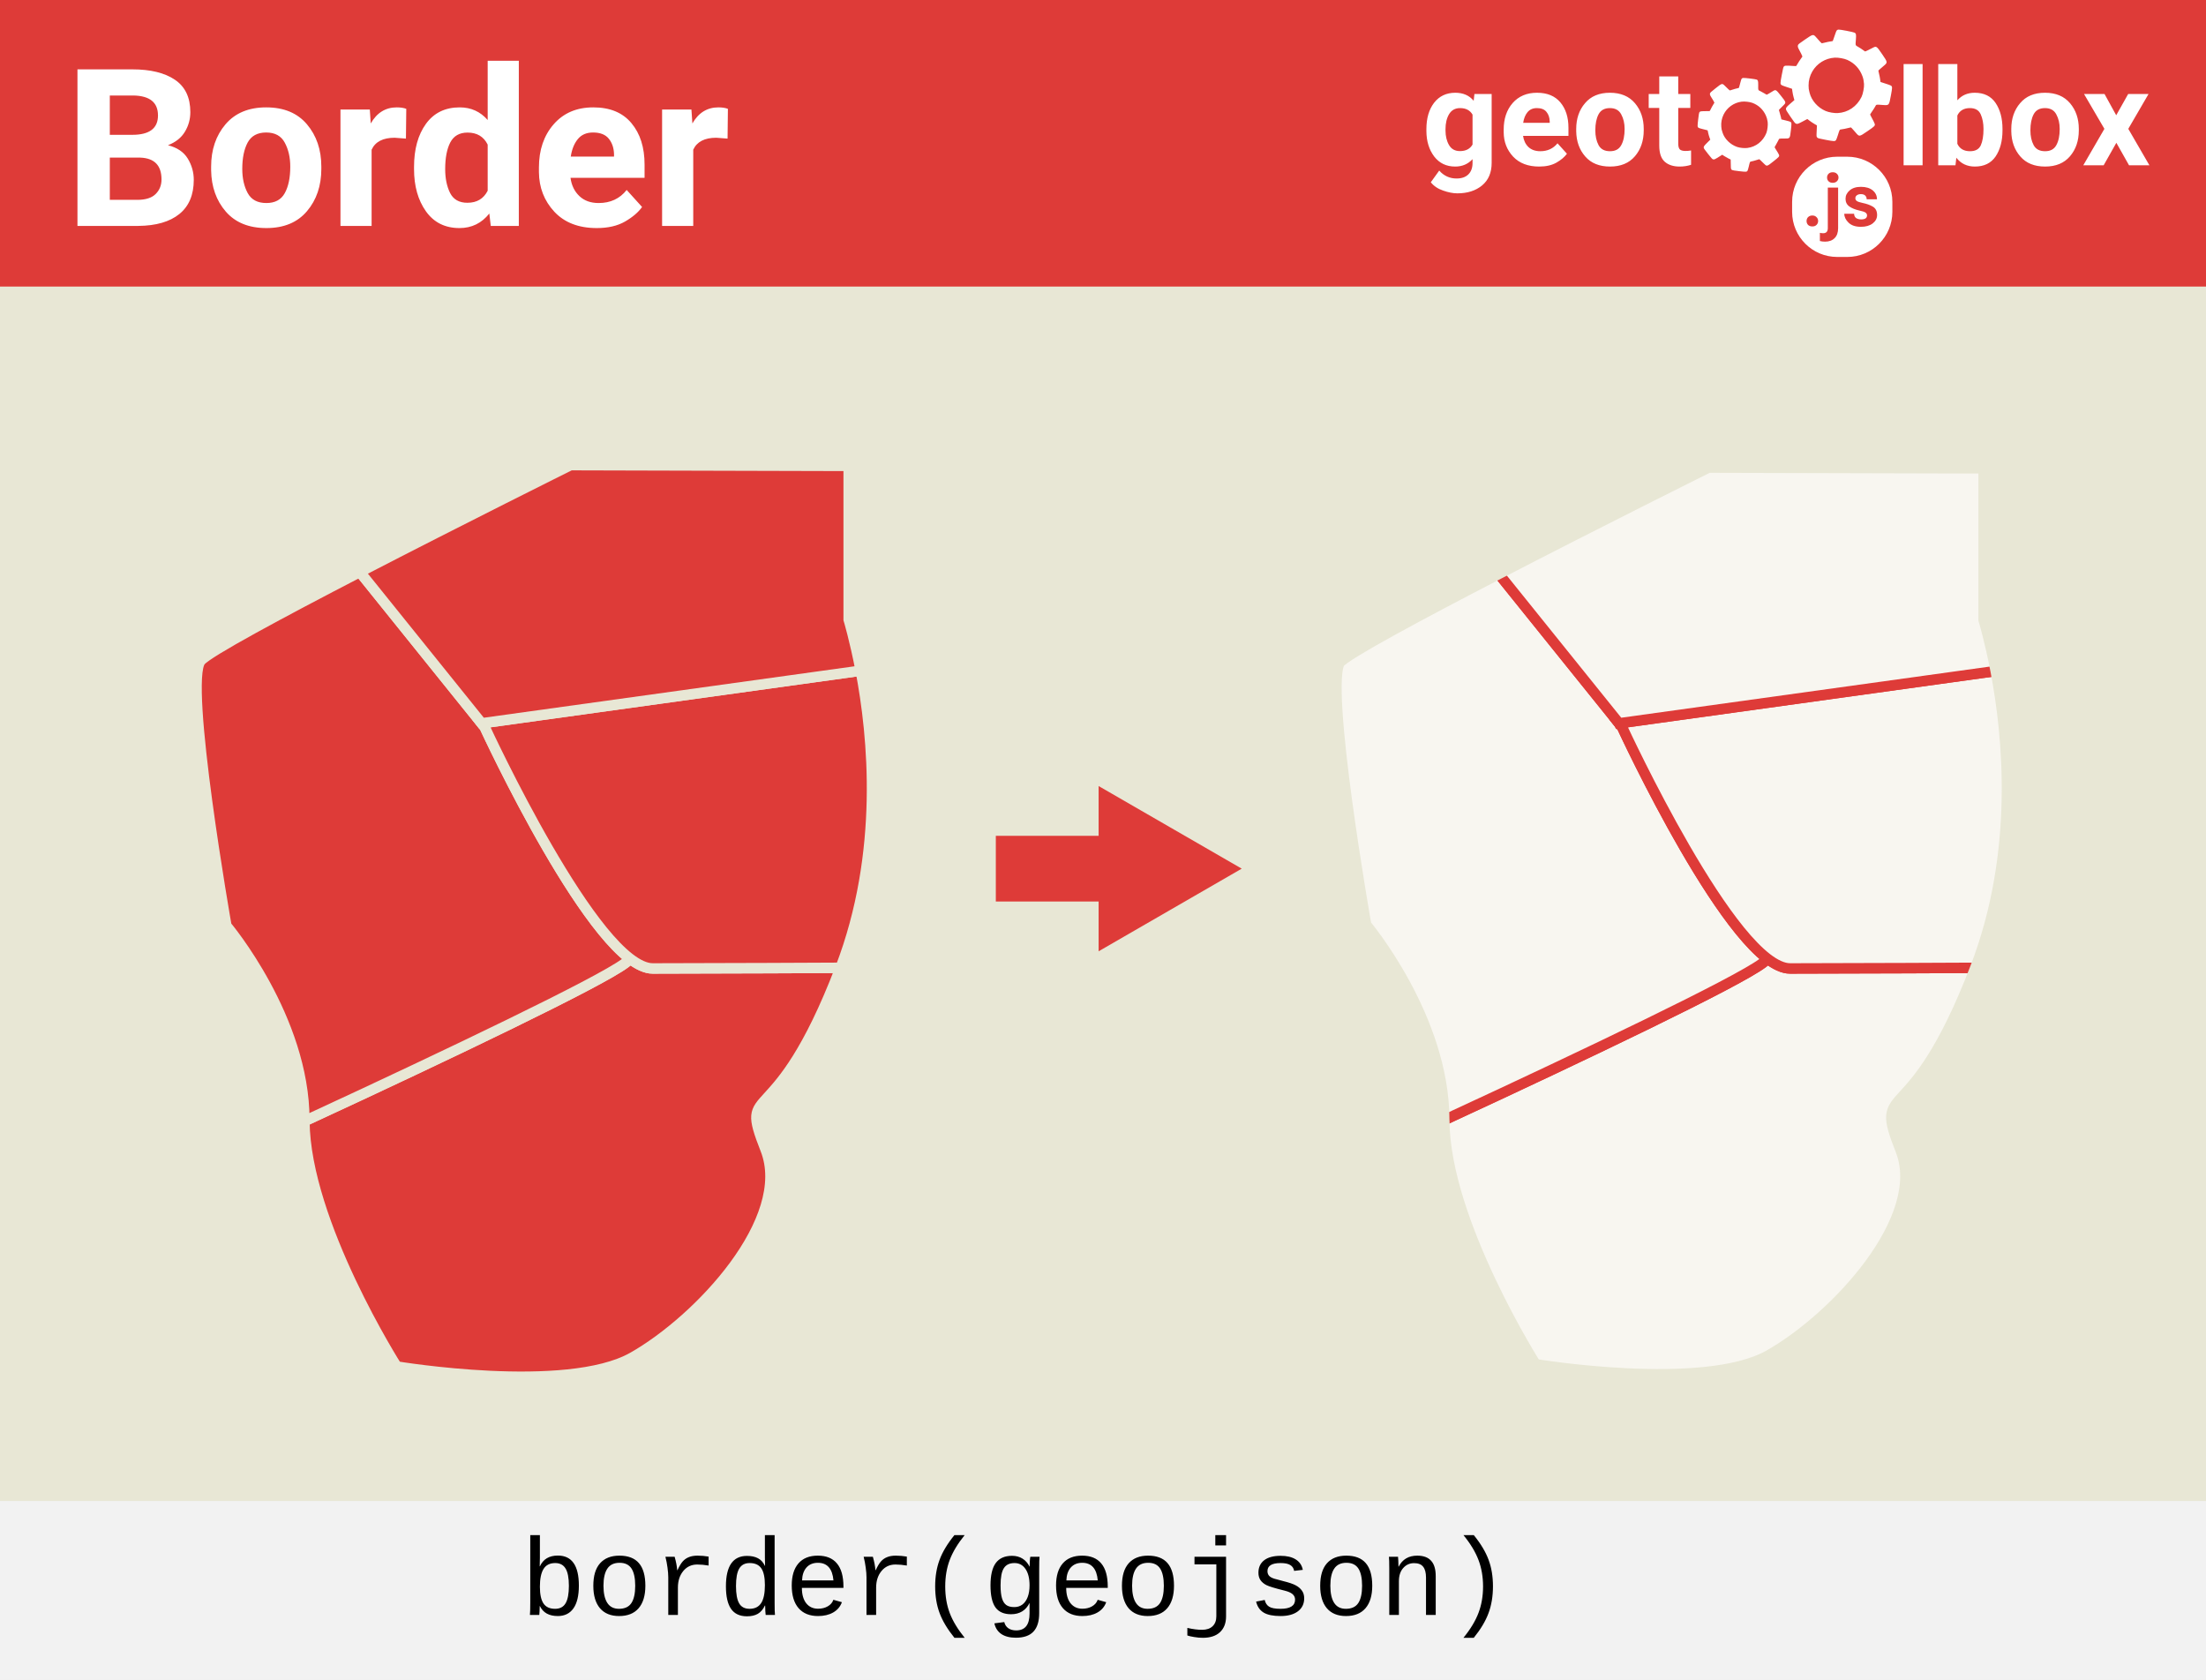
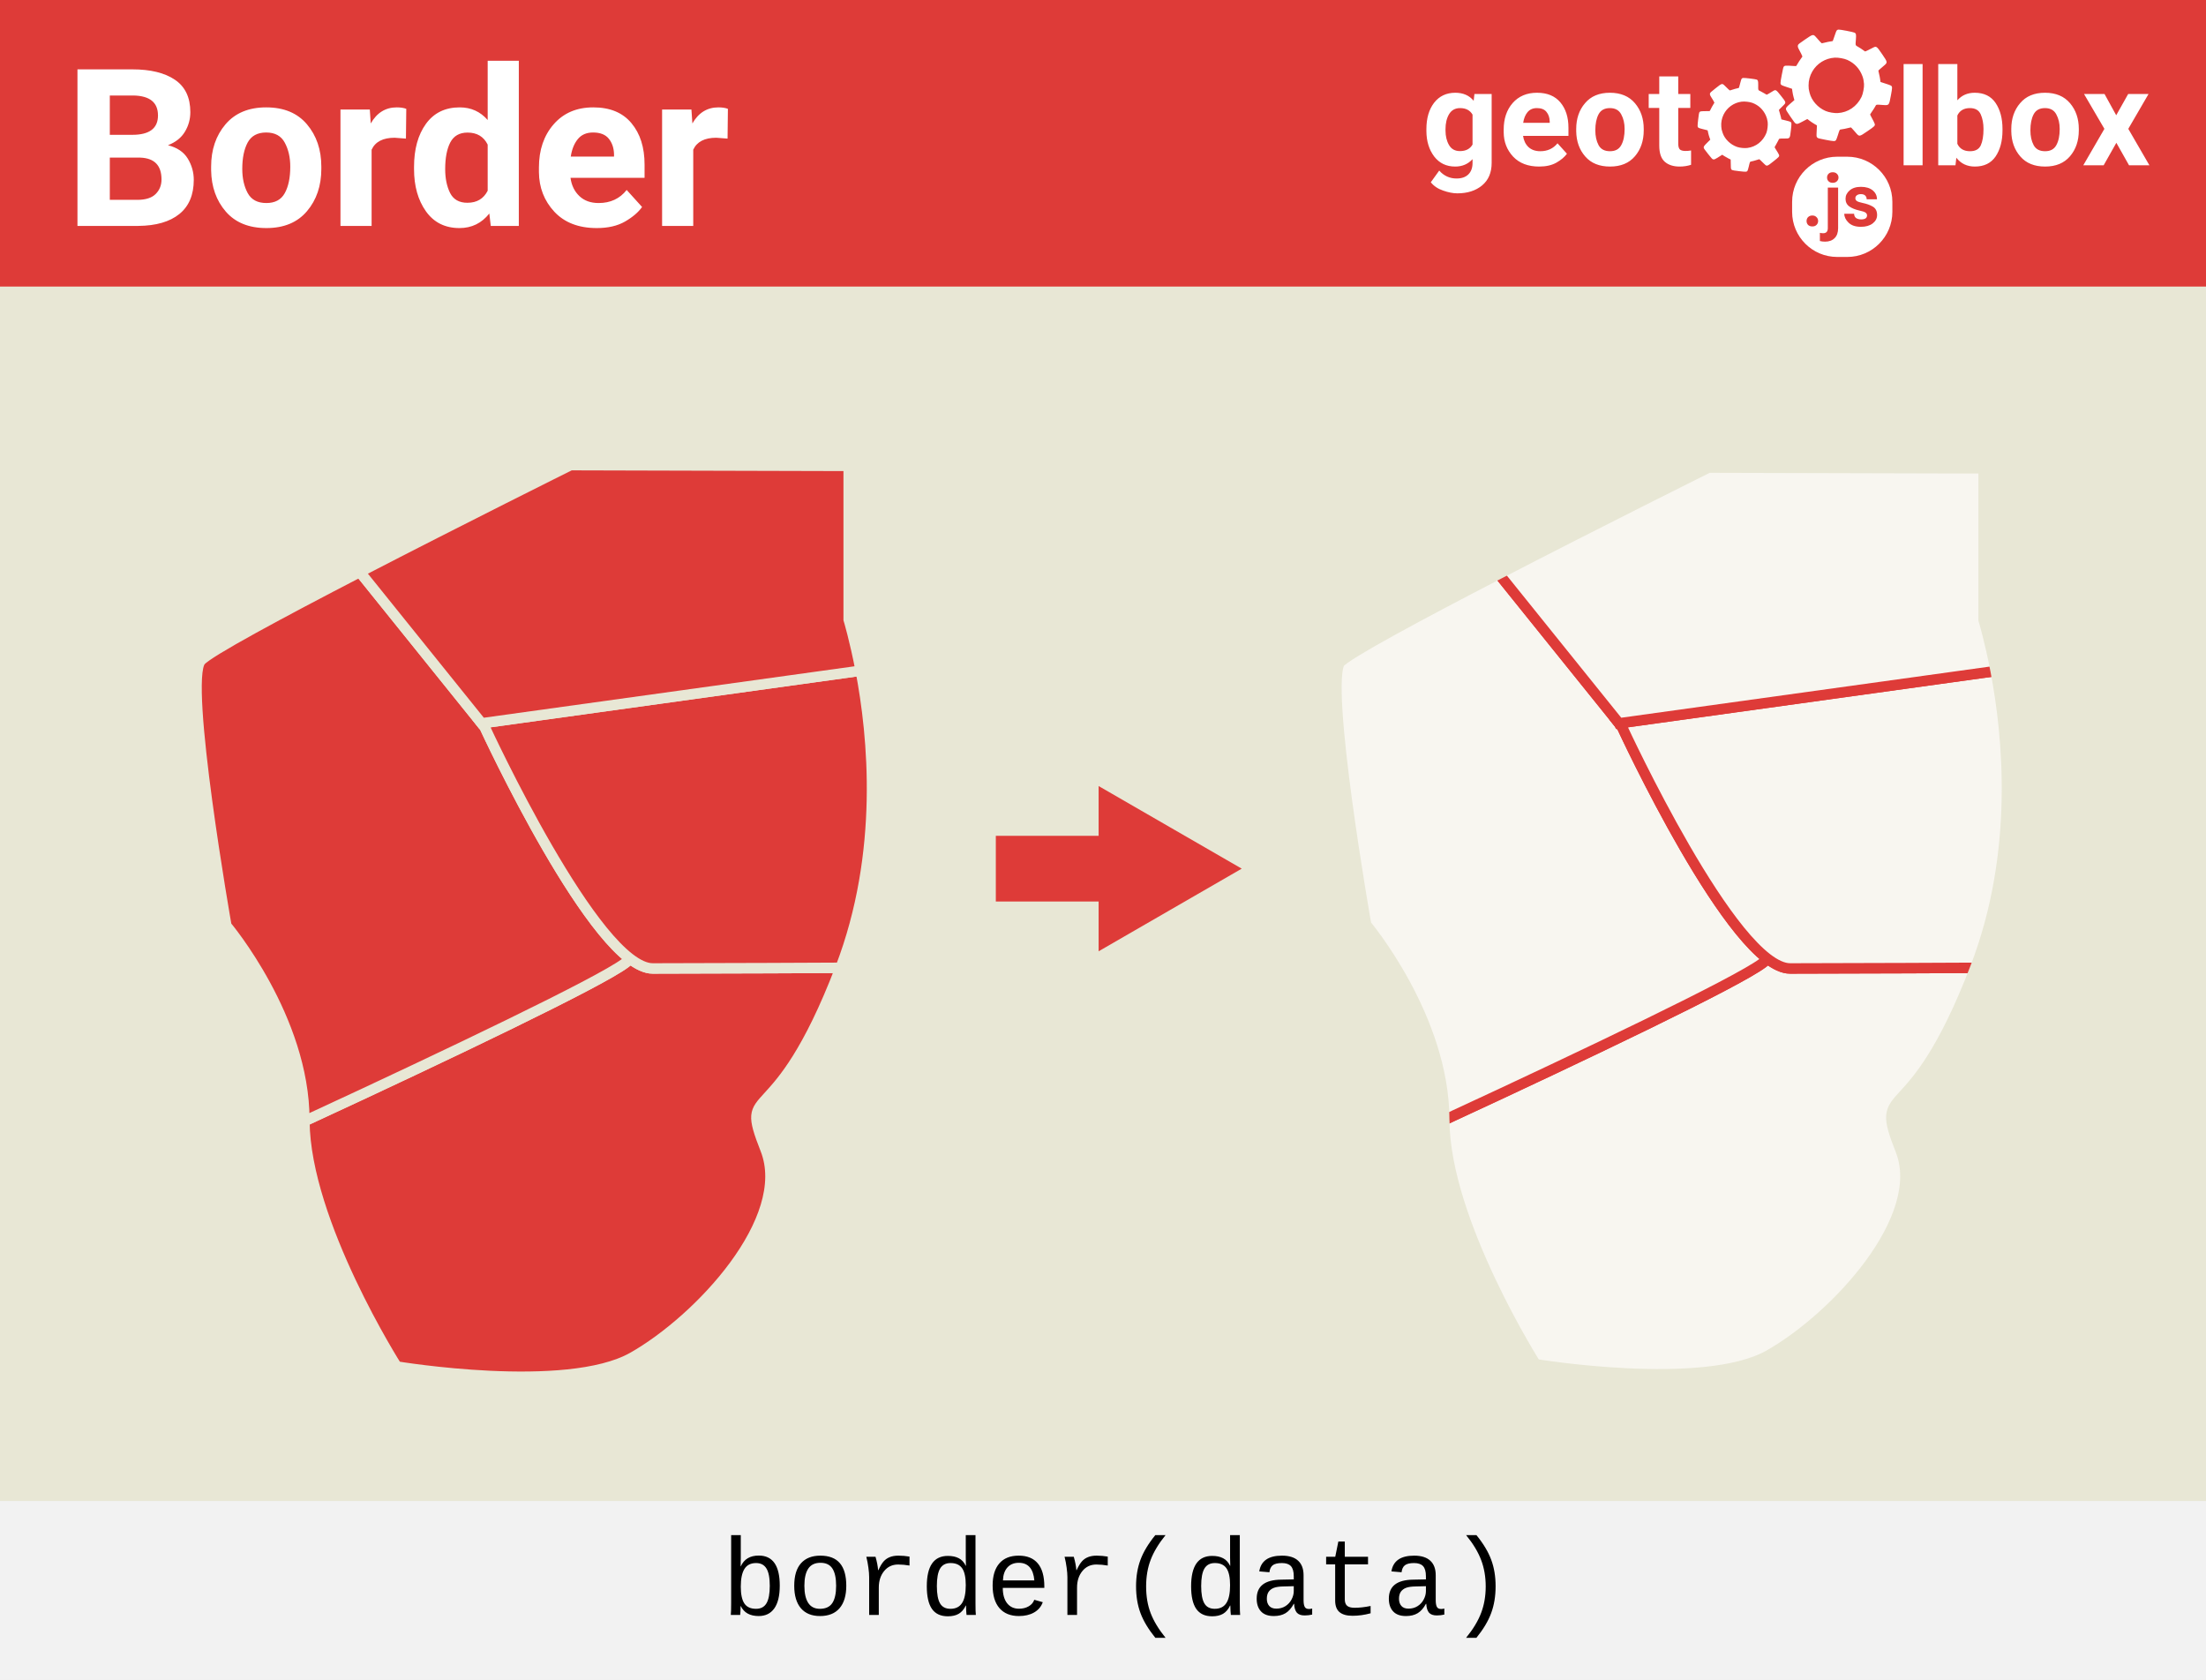
<svg xmlns="http://www.w3.org/2000/svg" width="400.679" viewBox="0 0 400.679 305.106" version="1.1" id="svg36" xml:space="preserve" height="305.106">
  <defs id="defs5">
    <pattern id="hatch" patternUnits="userSpaceOnUse" width="5" height="5" patternTransform="rotate(45)">
      <line x1="0" y1="5" x2="0" stroke="white" stroke-linejoin="butt" stroke-width="1.333" stroke-opacity="0.25" id="line2" />
    </pattern>
    <clipPath clipPathUnits="userSpaceOnUse" id="clipPath5154">
      <path d="m 464.017,-514.531 v 153.27 l -132.736,76.635 -132.736,-76.635 v -153.27 l 132.736,-76.635 z" stroke="none" fill="#c42727" id="path5156" style="fill:#edca3d;fill-opacity:1;stroke-width:1" />
    </clipPath>
    <clipPath clipPathUnits="userSpaceOnUse" id="clipPath5158">
      <path d="m 464.017,-514.531 v 153.27 l -132.736,76.635 -132.736,-76.635 v -153.27 l 132.736,-76.635 z" stroke="none" fill="#c42727" id="path5160" style="fill:#edca3d;fill-opacity:1;stroke-width:1" />
    </clipPath>
    <pattern id="hatch-2" patternUnits="userSpaceOnUse" width="5" height="5" patternTransform="rotate(45)">
      <line x1="0" y1="5" x2="0" stroke="white" stroke-linejoin="butt" stroke-width="1.333" stroke-opacity="0.25" id="line23905" />
    </pattern>
    <clipPath clipPathUnits="userSpaceOnUse" id="clipPath11782">
      <circle style="fill:#ffffff;fill-opacity:0.436;stroke:none;stroke-width:1.9;stroke-dasharray:none;stroke-opacity:1;stop-color:#000000" id="circle11784" cx="-183.785" cy="123.71" r="57.799" />
    </clipPath>
  </defs>
  <clipPath id="sphere">
    <path d="M 33.181,213.598 C 30.052,209.243 26.923,204.622 25.358,202.311 23.793,200 23.793,200 23.793,200 c 0,0 0,0 0,0 0,0 0,0 0,0 0,0 0,0 0,0 0,0 0,0 0,0 0,0 0,0 0,0 0,0 0,0 0,0 0,0 0,0 0,0 0,0 0,0 0,0 0,0 0,0 0,0 0,0 0,0 0,0 0,0 0,0 0,0 0,0 0,0 0,0 0,0 0,0 0,0 0,0 0,0 0,0 0,0 0,0 0,0 0,0 0,0 0,0 0,0 0,0 0,0 0,0 0,0 0,0 0,0 0,0 0,0 0,0 0,0 0,0 0,0 0,0 0,0 0,0 0,0 0,0 0,0 0,0 0,0 0,0 0,0 0,0 0,0 0,0 0,0 0,0 0,0 0,0 0,0 0,0 0,0 0,0 0,0 0,0 0,0 0,0 0,0 0,0 0,0 0,0 0,0 0,0 0,0 0,0 0,0 0,0 0,0 0,0 0,0 0,0 0,0 0,0 0,0 0,0 0,0 0,0 0,0 0,0 0,0 0,0 0,0 0,0 0,0 0,0 0,0 0,0 0.112,-0.175 0.112,-0.175 0.335,-0.524 1.999,-2.972 1.664,-2.449 4.77,-6.997 7.876,-11.285 3.106,-4.288 6.212,-8.315 9.317,-12.113 3.106,-3.799 6.212,-7.369 9.317,-10.737 3.106,-3.368 6.212,-6.533 9.317,-9.517 3.106,-2.984 6.212,-5.786 9.317,-8.423 3.106,-2.637 6.212,-5.11 9.317,-7.431 3.106,-2.322 6.212,-4.493 9.317,-6.524 3.106,-2.031 6.212,-3.923 9.317,-5.685 3.106,-1.762 6.212,-3.393 9.317,-4.901 3.106,-1.509 6.212,-2.894 9.317,-4.164 3.106,-1.269 6.212,-2.422 9.317,-3.463 3.106,-1.041 6.212,-1.971 9.317,-2.792 3.106,-0.822 6.212,-1.535 9.317,-2.144 3.106,-0.609 6.212,-1.113 9.317,-1.513 3.106,-0.401 6.212,-0.699 9.317,-0.895 3.106,-0.196 6.212,-0.29 9.317,-0.283 3.106,0.007 6.212,0.116 9.317,0.327 3.106,0.211 6.212,0.523 9.317,0.939 3.106,0.416 6.212,0.934 9.317,1.558 3.106,0.624 6.212,1.353 9.317,2.19 3.106,0.837 6.212,1.782 9.317,2.84 3.106,1.057 6.212,2.226 9.317,3.512 3.106,1.286 6.212,2.689 9.317,4.215 3.106,1.526 6.212,3.176 9.317,4.956 3.106,1.78 6.212,3.691 9.317,5.743 3.106,2.051 6.212,4.243 9.317,6.587 3.106,2.343 6.212,4.839 9.317,7.5 3.106,2.661 6.212,5.488 9.317,8.498 3.106,3.01 6.212,6.203 9.317,9.6 3.106,3.397 6.212,6.998 9.317,10.83 3.106,3.832 6.212,7.894 9.317,12.219 3.106,4.326 6.212,8.915 7.764,11.209 C 322.617,200 322.617,200 322.617,200 c 0,0 0,0 0,0 0,0 0,0 0,0 0,0 0,0 0,0 0,0 0,0 0,0 0,0 0,0 0,0 0,0 0,0 0,0 0,0 0,0 0,0 0,0 0,0 0,0 0,0 0,0 0,0 0,0 0,0 0,0 0,0 0,0 0,0 0,0 0,0 0,0 0,0 0,0 0,0 0,0 0,0 0,0 0,0 0,0 0,0 0,0 0,0 0,0 0,0 0,0 0,0 0,0 0,0 0,0 0,0 0,0 0,0 0,0 0,0 0,0 0,0 0,0 0,0 0,0 0,0 0,0 0,0 0,0 0,0 0,0 0,0 0,0 0,0 0,0 0,0 0,0 0,0 0,0 0,0 0,0 0,0 0,0 0,0 0,0 0,0 0,0 0,0 0,0 0,0 0,0 0,0 0,0 0,0 0,0 0,0 0,0 0,0 0,0 0,0 0,0 0,0 0,0 0,0 0,0 0,0 0,0 0,0 0,0 0,0 0,0 0,0 0,0 0,0 0,0 0,0 0,0 0,0 0,0 0,0 0,0 0,0 0,0 -0.119,0.186 -0.119,0.186 -0.357,0.558 -1.931,2.882 -1.574,2.324 -4.484,6.599 -7.393,10.643 -2.91,4.044 -5.819,7.858 -8.729,11.468 -2.91,3.61 -5.819,7.017 -8.729,10.242 -2.91,3.225 -5.819,6.269 -8.729,9.149 -2.91,2.88 -5.819,5.597 -8.729,8.164 -2.91,2.568 -5.819,4.986 -8.729,7.269 -2.91,2.282 -5.819,4.428 -8.729,6.447 -2.91,2.019 -5.819,3.911 -8.729,5.686 -2.91,1.774 -5.819,3.43 -8.729,4.975 -2.91,1.545 -5.819,2.978 -8.729,4.306 -2.91,1.328 -5.819,2.55 -8.729,3.672 -2.91,1.122 -5.819,2.142 -8.729,3.066 -2.91,0.924 -5.819,1.75 -8.729,2.483 -2.91,0.732 -5.819,1.371 -8.729,1.917 -2.91,0.546 -5.819,1.001 -8.729,1.365 -2.91,0.364 -5.819,0.638 -8.729,0.823 -2.91,0.185 -5.819,0.28 -8.729,0.286 -2.91,0.006 -5.819,-0.077 -8.729,-0.249 -2.91,-0.172 -5.819,-0.434 -8.729,-0.786 -2.91,-0.352 -5.819,-0.794 -8.729,-1.328 -2.91,-0.534 -5.819,-1.159 -8.729,-1.879 -2.91,-0.719 -5.819,-1.533 -8.729,-2.443 -2.91,-0.91 -5.819,-1.917 -8.729,-3.025 -2.91,-1.108 -5.819,-2.316 -8.729,-3.629 -2.91,-1.313 -5.819,-2.732 -8.729,-4.261 -2.91,-1.529 -5.819,-3.17 -8.729,-4.928 -2.91,-1.758 -5.819,-3.633 -8.729,-5.635 -2.91,-2.001 -5.819,-4.129 -8.729,-6.392 -2.91,-2.263 -5.819,-4.662 -8.729,-7.21 -2.91,-2.547 -5.819,-5.242 -8.729,-8.1 -2.91,-2.857 -5.819,-5.877 -8.729,-9.078 -2.91,-3.2 -5.819,-6.58 -8.839,-10.314 -3.02,-3.734 -6.149,-7.821 -9.278,-12.176" id="path27" />
  </clipPath>
  <rect style="fill:#e8e7d5;fill-opacity:1;stroke-width:1;stop-color:#000000" id="rect1361" width="400.679" height="272.67" x="0" y="0" rx="0" ry="0" />
  <rect style="fill:#f2f2f2;fill-opacity:1;stroke-width:1;stop-color:#000000" id="rect1361-4" width="400.679" height="32.436" x="2.2351742e-06" y="272.67" rx="0" ry="0" />
  <rect style="fill:#de3b38;fill-opacity:1;stroke-width:1;stop-color:#000000" id="rect1361-3" width="400.679" height="52.05" x="0" y="4.8941189e-07" rx="0" ry="0" />
  <g id="g4389" transform="matrix(1.461614,0,0,1.461614,-190.8129,-13.73757)" style="stroke-width:0.684">
    <text xml:space="preserve" style="font-style:normal;font-weight:normal;font-size:16.761px;line-height:1.25;font-family:sans-serif;fill:#ffffff;fill-opacity:1;stroke:none;stroke-width:0.684" x="307.244" y="29.942" id="text1454-9-2-2">
      <tspan id="tspan1452-3-6-0" x="307.244" y="29.942" style="font-style:normal;font-variant:normal;font-weight:bold;font-stretch:normal;font-family:Roboto;-inkscape-font-specification:'Roboto Bold';fill:#ffffff;fill-opacity:1;stroke-width:0.684">geot      lbox</tspan>
    </text>
    <path style="fill:#ffffff;fill-opacity:1;stroke-width:0.684" d="m 345.795,30.528 c -0.134,-0.078 -0.152,-0.133 -0.159,-0.479 -0.004,-0.179 -0.01,-0.438 -0.013,-0.575 l -0.007,-0.25 -0.27,-0.131 c -0.149,-0.072 -0.385,-0.206 -0.524,-0.297 l -0.254,-0.166 -0.419,0.262 c -0.526,0.328 -0.581,0.351 -0.728,0.306 -0.098,-0.03 -0.184,-0.123 -0.63,-0.687 -0.433,-0.547 -0.518,-0.67 -0.524,-0.762 -0.01,-0.153 0.049,-0.234 0.464,-0.646 l 0.351,-0.348 -0.102,-0.283 c -0.056,-0.156 -0.13,-0.416 -0.164,-0.578 l -0.062,-0.294 -0.114,-0.033 c -0.063,-0.018 -0.298,-0.078 -0.524,-0.132 -0.225,-0.054 -0.444,-0.122 -0.486,-0.15 -0.152,-0.102 -0.155,-0.162 -0.053,-1.038 0.064,-0.55 0.107,-0.824 0.137,-0.874 0.092,-0.152 0.169,-0.164 1.048,-0.163 0.13,2.3e-4 0.248,-0.009 0.262,-0.022 0.014,-0.012 0.075,-0.131 0.137,-0.265 0.061,-0.134 0.183,-0.354 0.271,-0.49 0.088,-0.136 0.161,-0.26 0.163,-0.275 0.003,-0.028 -0.243,-0.452 -0.43,-0.742 -0.121,-0.188 -0.15,-0.301 -0.111,-0.429 0.025,-0.081 0.157,-0.199 0.686,-0.618 0.815,-0.644 0.813,-0.644 1.169,-0.291 0.412,0.408 0.573,0.557 0.605,0.561 0.019,0.002 0.13,-0.031 0.246,-0.074 0.198,-0.072 0.586,-0.178 0.797,-0.218 0.101,-0.019 0.08,0.039 0.303,-0.826 0.09,-0.35 0.131,-0.408 0.308,-0.435 0.16,-0.025 1.57,0.146 1.693,0.206 0.153,0.073 0.18,0.181 0.177,0.688 -0.004,0.672 -0.031,0.606 0.318,0.775 0.164,0.079 0.389,0.204 0.5,0.278 0.111,0.073 0.216,0.135 0.234,0.137 0.029,0.003 0.283,-0.142 0.756,-0.433 0.378,-0.232 0.391,-0.225 1.03,0.581 0.657,0.829 0.655,0.823 0.257,1.213 -0.451,0.441 -0.516,0.51 -0.52,0.545 -0.003,0.02 0.041,0.169 0.095,0.331 0.055,0.162 0.123,0.412 0.152,0.556 0.029,0.144 0.054,0.266 0.057,0.271 0.003,0.005 0.239,0.064 0.525,0.13 0.286,0.066 0.555,0.144 0.597,0.172 0.154,0.103 0.158,0.19 0.059,1.045 -0.124,1.066 -0.097,1.033 -0.817,1.034 -0.695,8.41e-4 -0.627,-0.021 -0.749,0.246 -0.058,0.127 -0.183,0.354 -0.277,0.506 -0.095,0.151 -0.174,0.292 -0.176,0.313 -0.003,0.021 0.033,0.096 0.078,0.167 0.281,0.44 0.431,0.694 0.462,0.781 0.074,0.205 0.032,0.255 -0.688,0.824 -0.844,0.667 -0.803,0.659 -1.23,0.236 -0.126,-0.125 -0.248,-0.246 -0.27,-0.269 -0.13,-0.131 -0.243,-0.23 -0.266,-0.233 -0.015,-0.002 -0.128,0.032 -0.252,0.076 -0.212,0.074 -0.594,0.178 -0.796,0.216 -0.108,0.02 -0.115,0.036 -0.256,0.639 -0.054,0.233 -0.123,0.46 -0.153,0.504 -0.099,0.146 -0.187,0.15 -1.046,0.049 -0.575,-0.068 -0.802,-0.105 -0.865,-0.141 z m 1.898,-2.741 c 1.074,-0.141 1.939,-0.823 2.36,-1.861 0.129,-0.318 0.214,-1.039 0.161,-1.373 -0.054,-0.346 -0.112,-0.552 -0.222,-0.795 -0.342,-0.757 -0.921,-1.298 -1.692,-1.581 -0.342,-0.126 -0.967,-0.192 -1.338,-0.142 -0.97,0.131 -1.806,0.734 -2.231,1.61 -0.227,0.468 -0.323,0.983 -0.281,1.5 0.026,0.311 0.04,0.376 0.159,0.741 0.26,0.792 0.962,1.482 1.806,1.773 0.339,0.117 0.916,0.175 1.278,0.127 z" id="path4256-1" />
    <path style="fill:#ffffff;fill-opacity:1;stroke-width:0.684" d="m 356.44,26.545 c -0.152,-0.104 -0.169,-0.171 -0.149,-0.582 0.011,-0.213 0.025,-0.521 0.032,-0.684 l 0.013,-0.297 -0.31,-0.179 c -0.171,-0.098 -0.439,-0.277 -0.597,-0.397 l -0.287,-0.218 -0.52,0.276 c -0.651,0.345 -0.719,0.368 -0.89,0.302 -0.114,-0.044 -0.208,-0.162 -0.69,-0.868 -0.468,-0.685 -0.558,-0.838 -0.557,-0.949 0.001,-0.182 0.078,-0.274 0.605,-0.728 l 0.445,-0.384 -0.097,-0.345 c -0.053,-0.19 -0.119,-0.504 -0.146,-0.699 l -0.049,-0.355 -0.132,-0.049 c -0.073,-0.027 -0.348,-0.117 -0.61,-0.201 -0.263,-0.084 -0.517,-0.182 -0.564,-0.219 -0.172,-0.134 -0.17,-0.205 0.024,-1.236 0.122,-0.647 0.196,-0.97 0.236,-1.026 0.122,-0.173 0.215,-0.181 1.257,-0.105 0.154,0.011 0.295,0.009 0.313,-0.004 0.018,-0.013 0.101,-0.15 0.185,-0.303 0.084,-0.153 0.247,-0.405 0.363,-0.559 0.116,-0.154 0.213,-0.295 0.217,-0.313 0.006,-0.033 -0.25,-0.557 -0.448,-0.917 -0.128,-0.233 -0.153,-0.37 -0.096,-0.518 0.037,-0.094 0.202,-0.223 0.866,-0.676 1.021,-0.696 1.019,-0.696 1.412,-0.248 0.455,0.519 0.634,0.71 0.671,0.717 0.022,0.004 0.156,-0.026 0.299,-0.067 0.241,-0.069 0.71,-0.163 0.965,-0.192 0.122,-0.014 0.091,0.053 0.429,-0.955 0.137,-0.408 0.19,-0.473 0.402,-0.491 0.192,-0.016 1.851,0.305 1.992,0.386 0.175,0.1 0.199,0.23 0.153,0.832 -0.061,0.797 -0.088,0.717 0.312,0.947 0.188,0.108 0.444,0.275 0.57,0.372 0.126,0.096 0.245,0.179 0.266,0.183 0.034,0.006 0.348,-0.145 0.934,-0.45 0.469,-0.244 0.483,-0.234 1.174,0.776 0.71,1.039 0.709,1.032 0.203,1.461 -0.572,0.486 -0.656,0.562 -0.663,0.604 -0.005,0.024 0.034,0.204 0.085,0.401 0.051,0.196 0.111,0.499 0.133,0.672 0.022,0.173 0.042,0.32 0.044,0.327 0.003,0.006 0.278,0.096 0.612,0.198 0.334,0.103 0.646,0.217 0.694,0.254 0.174,0.136 0.172,0.239 -0.018,1.245 -0.237,1.255 -0.202,1.218 -1.056,1.158 -0.825,-0.057 -0.742,-0.078 -0.91,0.229 -0.079,0.146 -0.247,0.405 -0.371,0.577 -0.125,0.172 -0.231,0.332 -0.236,0.357 -0.005,0.024 0.031,0.117 0.079,0.205 0.296,0.546 0.453,0.86 0.483,0.965 0.071,0.249 0.016,0.306 -0.886,0.92 -1.057,0.721 -1.008,0.715 -1.479,0.177 -0.139,-0.159 -0.273,-0.313 -0.298,-0.341 -0.143,-0.167 -0.269,-0.294 -0.296,-0.299 -0.017,-0.003 -0.155,0.028 -0.305,0.069 -0.258,0.071 -0.72,0.161 -0.963,0.189 -0.13,0.015 -0.139,0.033 -0.357,0.737 -0.084,0.272 -0.185,0.535 -0.224,0.585 -0.129,0.165 -0.235,0.163 -1.246,-0.029 -0.677,-0.129 -0.944,-0.192 -1.015,-0.24 z m 2.483,-3.094 c 1.287,-0.077 2.37,-0.814 2.957,-2.01 0.18,-0.367 0.341,-1.215 0.306,-1.616 -0.035,-0.416 -0.086,-0.665 -0.196,-0.962 -0.343,-0.927 -0.985,-1.617 -1.875,-2.018 -0.396,-0.178 -1.131,-0.309 -1.576,-0.281 -1.162,0.074 -2.206,0.72 -2.783,1.723 -0.309,0.536 -0.466,1.14 -0.459,1.757 0.004,0.372 0.015,0.45 0.127,0.893 0.242,0.962 1.018,1.84 1.994,2.256 0.393,0.168 1.072,0.284 1.506,0.258 z" id="path4256-1-8-9" />
    <rect style="font-variation-settings:normal;fill:#ffffff;fill-opacity:1;stroke:none;stroke-width:13.684;stroke-linecap:round;stroke-linejoin:round;stroke-miterlimit:4;stroke-dasharray:none;stroke-dashoffset:0;stroke-opacity:1;stop-color:#000000" id="rect24426" width="12.457" height="12.457" x="353.252" y="28.874" ry="5.603" rx="5.603" />
    <text xml:space="preserve" style="font-style:normal;font-weight:normal;font-size:9.066px;line-height:1.25;font-family:sans-serif;fill:#de3b38;fill-opacity:1;stroke:none;stroke-width:0.684" x="354.485" y="37.494" id="text24706">
      <tspan id="tspan24704" x="354.485" y="37.494" style="font-style:normal;font-variant:normal;font-weight:bold;font-stretch:normal;font-size:9.066px;font-family:Roboto;-inkscape-font-specification:'Roboto Bold';fill:#de3b38;fill-opacity:1;stroke-width:0.684">.js</tspan>
    </text>
  </g>
  <text xml:space="preserve" style="font-style:normal;font-weight:normal;font-size:40px;line-height:1.25;font-family:sans-serif;fill:#ffffff;fill-opacity:1;stroke:none;stroke-width:1" x="11.524" y="41.035" id="text1624">
    <tspan id="tspan1622" x="11.524" y="41.035" style="font-style:normal;font-variant:normal;font-weight:bold;font-stretch:normal;font-size:40px;font-family:roboto;-inkscape-font-specification:'roboto Bold';fill:#ffffff;fill-opacity:1;stroke-width:1">Border</tspan>
  </text>
-   <text xml:space="preserve" style="font-style:normal;font-weight:normal;font-size:20px;line-height:1.25;font-family:sans-serif;fill:#000000;fill-opacity:1;stroke:none" x="94.499" y="293.336" id="text6596">
-     <tspan id="tspan6594" x="94.499" y="293.336" style="font-style:normal;font-variant:normal;font-weight:normal;font-stretch:normal;font-size:20px;font-family:'Courier New';-inkscape-font-specification:'Courier New'">border(geojson)</tspan>
+   <text xml:space="preserve" style="font-style:normal;font-weight:normal;font-size:20px;line-height:1.25;font-family:sans-serif;fill:#000000;fill-opacity:1;stroke:none" x="130.989" y="293.336" id="text6596">
+     <tspan id="tspan6594" x="130.989" y="293.336" style="font-style:normal;font-variant:normal;font-weight:normal;font-stretch:normal;font-size:20px;font-family:'Courier New';-inkscape-font-specification:'Courier New'">border(data)</tspan>
  </text>
  <g id="g8954" transform="translate(569.307,291.7297)">
    <rect style="fill:#de3b38;fill-opacity:1;stroke:none;stroke-width:1.9;stroke-dasharray:3.8, 3.8;stroke-dashoffset:0;stroke-opacity:1;stop-color:#000000" id="rect8620" width="23.861" height="11.931" x="-388.434" y="-139.91" />
    <path style="fill:#de3b38;fill-opacity:1;stroke:none;stroke-width:2.57;stroke-dasharray:5.139, 5.139;stroke-dashoffset:0;stroke-opacity:1;stop-color:#000000" id="path8950" d="m -263.003,-61.52 0,-20.297 0,-20.297 17.577,10.148 17.577,10.148 -17.577,10.148 z" transform="matrix(0.7393757,0,0,0.7393757,-175.3047,-73.45183)" />
  </g>
  <g id="g15964" transform="matrix(0.6998217,0,0,0.6992399,332.9092,186.378)" style="stroke-width:1.43">
    <path id="path15177" style="font-variation-settings:normal;fill:#de3b38;fill-opacity:1;stroke:#e8e7d5;stroke-width:2.716;stroke-linecap:butt;stroke-linejoin:miter;stroke-miterlimit:4;stroke-dasharray:none;stroke-dashoffset:0;stroke-opacity:1;stop-color:#000000" d="m -312.39,-17.659 c 0.053,0.048 0.071,0.111 0.053,0.189 -0.018,0.078 -0.071,0.172 -0.158,0.279 -0.172,0.214 -0.479,0.484 -0.911,0.807 -0.866,0.645 -2.235,1.501 -4.036,2.536 -1.801,1.036 -4.035,2.25 -6.63,3.614 -2.595,1.364 -5.552,2.878 -8.799,4.508 -6.494,3.261 -14.148,6.994 -22.398,10.949 -8.25,3.956 -17.093,8.134 -25.963,12.289 -5.255,2.461 -10.32,4.802 -15.475,7.194 0.197,26.372 23.956,63.727 23.956,63.727 0,0 44.048,7.365 61.279,-2.391 17.231,-9.756 41.592,-35.835 34.464,-53.985 -7.127,-18.15 2.409,-2.689 19.46,-47.19 0,0 -33.99,0.167 -48.737,0.167 -0.461,0 -0.933,-0.061 -1.42,-0.179 -0.487,-0.119 -0.987,-0.296 -1.498,-0.526 -0.511,-0.23 -1.034,-0.513 -1.566,-0.845 -0.532,-0.333 -1.071,-0.715 -1.622,-1.143 z" />
    <path id="path15188" style="font-variation-settings:normal;fill:#de3b38;fill-opacity:1;stroke:#e8e7d5;stroke-width:2.716;stroke-linecap:butt;stroke-linejoin:miter;stroke-miterlimit:4;stroke-dasharray:none;stroke-dashoffset:0;stroke-opacity:1;stop-color:#000000" d="m -382.318,-117.967 c -20.444,10.595 -39.343,20.741 -41.317,23.097 -4.489,5.36 6.683,68.819 6.683,68.819 0,0 20.228,24.03 20.228,50.419 0,0.11 0.016,0.227 0.017,0.337 5.155,-2.393 10.22,-4.733 15.475,-7.194 8.87,-4.155 17.714,-8.333 25.963,-12.289 8.25,-3.956 15.904,-7.688 22.398,-10.949 3.247,-1.631 6.204,-3.144 8.799,-4.508 2.595,-1.364 4.828,-2.579 6.63,-3.614 1.801,-1.036 3.17,-1.891 4.036,-2.536 0.433,-0.323 0.739,-0.593 0.911,-0.807 0.086,-0.107 0.14,-0.201 0.158,-0.279 0.018,-0.078 -3.1e-4,-0.141 -0.053,-0.189 -0.55,-0.429 -1.109,-0.903 -1.675,-1.419 -0.566,-0.517 -1.139,-1.075 -1.719,-1.671 -1.158,-1.194 -2.341,-2.54 -3.537,-4.009 -1.195,-1.469 -2.403,-3.062 -3.614,-4.745 -1.211,-1.683 -2.425,-3.459 -3.631,-5.295 -1.206,-1.837 -2.405,-3.735 -3.585,-5.663 -1.18,-1.928 -2.341,-3.886 -3.474,-5.845 -2.266,-3.918 -4.417,-7.836 -6.368,-11.509 -1.951,-3.673 -3.704,-7.102 -5.173,-10.041 -2.938,-5.877 -4.741,-9.794 -4.741,-9.794 0,0 -19.336,-24.048 -32.411,-40.315 z" />
    <path id="path15181" style="font-variation-settings:normal;fill:#de3b38;fill-opacity:1;stroke:#e8e7d5;stroke-width:2.716;stroke-linecap:butt;stroke-linejoin:miter;stroke-miterlimit:4;stroke-dasharray:none;stroke-dashoffset:0;stroke-opacity:1;stop-color:#000000" d="m -350.709,-78.649 c 0.023,0.029 0.802,0.998 0.802,0.998 0,0 1.804,3.917 4.741,9.794 1.469,2.938 3.222,6.368 5.173,10.041 1.951,3.673 4.102,7.591 6.368,11.509 1.133,1.959 2.294,3.917 3.474,5.845 1.18,1.928 2.379,3.827 3.585,5.663 1.206,1.837 2.42,3.612 3.631,5.295 1.211,1.683 2.419,3.276 3.614,4.745 1.195,1.469 2.378,2.815 3.537,4.009 0.579,0.597 1.153,1.155 1.719,1.671 0.566,0.517 1.125,0.991 1.675,1.419 0.55,0.429 1.09,0.81 1.622,1.143 0.532,0.333 1.055,0.616 1.566,0.845 0.511,0.23 1.011,0.407 1.498,0.526 0.487,0.119 0.96,0.179 1.42,0.179 14.746,0 48.737,-0.167 48.737,-0.167 11.509,-30.037 8.445,-60.398 5.236,-77.186 z" />
    <path id="path15193" style="font-variation-settings:normal;fill:#de3b38;fill-opacity:1;stroke:#e8e7d5;stroke-width:2.716;stroke-linecap:butt;stroke-linejoin:miter;stroke-miterlimit:4;stroke-dasharray:none;stroke-dashoffset:0;stroke-opacity:1;stop-color:#000000" d="m -350.709,-78.649 98.397,-13.669 c -1.545,-8.084 -3.125,-13.289 -3.125,-13.289 v -39.918 l -72.201,-0.194 c 0,0 -28.627,14.252 -54.68,27.753 12.752,15.864 30.691,38.175 31.609,39.317 z" />
  </g>
  <path id="path15177-7" style="font-variation-settings:normal;vector-effect:none;fill:#de3b38;fill-opacity:1;stroke:#e8e7d5;stroke-width:1.9;stroke-linecap:butt;stroke-linejoin:miter;stroke-miterlimit:4;stroke-dasharray:none;stroke-dashoffset:0;stroke-opacity:1;-inkscape-stroke:none;stop-color:#000000" d="m 310.213,84.485 c 0,0 -20.035,9.966 -38.267,19.407 -14.307,7.408 -27.533,14.503 -28.914,16.151 -3.142,3.748 4.677,48.121 4.677,48.121 0,0 14.156,16.804 14.156,35.256 0,0.076 0.01,0.158 0.011,0.235 0.138,18.44 16.766,44.562 16.766,44.562 0,0 30.826,5.149 42.885,-1.673 12.058,-6.822 29.106,-25.057 24.118,-37.748 -4.988,-12.691 1.687,-1.88 13.619,-32.997 8.054,-21.003 5.91,-42.232 3.664,-53.971 -1.081,-5.653 -2.187,-9.292 -2.187,-9.292 V 84.622 Z" />
  <path id="path15177-9" style="font-variation-settings:normal;fill:#f8f6f0;fill-opacity:1;stroke:#de3b38;stroke-width:1.9;stroke-linecap:butt;stroke-linejoin:miter;stroke-miterlimit:4;stroke-dasharray:none;stroke-dashoffset:0;stroke-opacity:1;stop-color:#000000" d="m 320.882,174.03 c 0.037,0.034 0.05,0.077 0.037,0.132 -0.012,0.054 -0.05,0.12 -0.11,0.195 -0.121,0.149 -0.335,0.338 -0.638,0.564 -0.606,0.451 -1.564,1.049 -2.824,1.773 -1.261,0.724 -2.824,1.573 -4.64,2.527 -1.816,0.954 -3.886,2.012 -6.158,3.152 -4.544,2.28 -9.901,4.89 -15.674,7.656 -5.773,2.766 -11.962,5.687 -18.17,8.593 -3.677,1.721 -7.222,3.358 -10.83,5.031 0.138,18.44 16.765,44.561 16.765,44.561 0,0 30.826,5.15 42.884,-1.672 12.058,-6.822 29.107,-25.057 24.119,-37.748 -4.988,-12.691 1.686,-1.88 13.618,-32.997 0,0 -23.787,0.117 -34.107,0.117 -0.323,0 -0.653,-0.042 -0.994,-0.125 -0.341,-0.083 -0.691,-0.207 -1.048,-0.368 -0.357,-0.161 -0.724,-0.358 -1.096,-0.591 -0.372,-0.233 -0.75,-0.5 -1.135,-0.799 z" />
  <path id="path15188-2" style="font-variation-settings:normal;fill:#f8f6f0;fill-opacity:1;stroke:#de3b38;stroke-width:1.9;stroke-linecap:butt;stroke-linejoin:miter;stroke-miterlimit:4;stroke-dasharray:none;stroke-dashoffset:0;stroke-opacity:1;stop-color:#000000" d="m 271.945,103.891 c -14.307,7.408 -27.533,14.503 -28.915,16.151 -3.142,3.748 4.677,48.121 4.677,48.121 0,0 14.156,16.803 14.156,35.255 0,0.077 0.011,0.159 0.012,0.235 3.608,-1.673 7.152,-3.31 10.83,-5.031 6.208,-2.905 12.396,-5.827 18.17,-8.593 5.773,-2.766 11.13,-5.376 15.674,-7.656 2.272,-1.14 4.342,-2.198 6.158,-3.152 1.816,-0.954 3.379,-1.803 4.64,-2.527 1.261,-0.724 2.219,-1.322 2.824,-1.773 0.303,-0.226 0.517,-0.415 0.638,-0.564 0.06,-0.075 0.098,-0.14 0.11,-0.195 0.012,-0.054 -2.2e-4,-0.098 -0.037,-0.132 -0.385,-0.3 -0.776,-0.631 -1.172,-0.993 -0.396,-0.361 -0.797,-0.751 -1.203,-1.169 -0.811,-0.835 -1.639,-1.776 -2.475,-2.803 -0.836,-1.027 -1.682,-2.141 -2.529,-3.318 -0.848,-1.177 -1.697,-2.419 -2.541,-3.703 -0.844,-1.284 -1.683,-2.612 -2.509,-3.96 -0.826,-1.348 -1.638,-2.717 -2.431,-4.087 -1.586,-2.74 -3.091,-5.479 -4.456,-8.047 -1.365,-2.568 -2.592,-4.966 -3.62,-7.021 -2.056,-4.109 -3.318,-6.848 -3.318,-6.848 0,0 -13.532,-16.815 -22.682,-28.19 z" />
  <path id="path15181-0" style="font-variation-settings:normal;fill:#f8f6f0;fill-opacity:1;stroke:#de3b38;stroke-width:1.9;stroke-linecap:butt;stroke-linejoin:miter;stroke-miterlimit:4;stroke-dasharray:none;stroke-dashoffset:0;stroke-opacity:1;stop-color:#000000" d="m 294.066,131.383 c 0.016,0.02 0.561,0.698 0.561,0.698 0,0 1.262,2.739 3.318,6.848 1.028,2.055 2.255,4.453 3.62,7.021 1.365,2.568 2.871,5.308 4.456,8.047 0.793,1.37 1.605,2.739 2.431,4.087 0.826,1.348 1.665,2.676 2.509,3.96 0.844,1.284 1.694,2.526 2.541,3.703 0.848,1.177 1.693,2.291 2.529,3.318 0.836,1.027 1.664,1.969 2.475,2.803 0.405,0.417 0.807,0.808 1.203,1.169 0.396,0.361 0.787,0.693 1.172,0.993 0.385,0.3 0.763,0.567 1.135,0.799 0.372,0.233 0.738,0.431 1.096,0.591 0.357,0.161 0.707,0.285 1.048,0.368 0.341,0.083 0.672,0.125 0.994,0.125 10.32,0 34.107,-0.117 34.107,-0.117 8.054,-21.003 5.91,-42.232 3.664,-53.972 z" />
  <path id="path15193-6" style="font-variation-settings:normal;fill:#f8f6f0;fill-opacity:1;stroke:#de3b38;stroke-width:1.9;stroke-linecap:butt;stroke-linejoin:miter;stroke-miterlimit:4;stroke-dasharray:none;stroke-dashoffset:0;stroke-opacity:1;stop-color:#000000" d="m 294.066,131.383 68.86,-9.558 c -1.081,-5.653 -2.187,-9.292 -2.187,-9.292 V 84.62 l -50.528,-0.136 c 0,0 -20.034,9.965 -38.267,19.406 8.924,11.093 21.478,26.694 22.121,27.492 z" />
  <path id="path15177-9-8" style="font-variation-settings:normal;fill:none;fill-opacity:1;stroke:#e8e7d5;stroke-width:2.8;stroke-linecap:butt;stroke-linejoin:miter;stroke-miterlimit:4;stroke-dasharray:none;stroke-dashoffset:0;stroke-opacity:1;stop-color:#000000" d="m 310.212,84.484 c 0,0 -20.035,9.966 -38.268,19.406 -14.307,7.408 -27.533,14.502 -28.914,16.15 -3.142,3.748 4.678,48.121 4.678,48.121 0,0 14.156,16.804 14.156,35.256 0,0.077 0.011,0.158 0.012,0.234 0.138,18.44 16.766,44.561 16.766,44.561 0,0 30.824,5.15 42.883,-1.672 12.058,-6.822 29.107,-25.057 24.119,-37.748 -4.988,-12.691 1.687,-1.879 13.619,-32.996 8.054,-21.003 5.91,-42.233 3.664,-53.973 -1.081,-5.653 -2.188,-9.291 -2.188,-9.291 V 84.62 Z" />
</svg>
